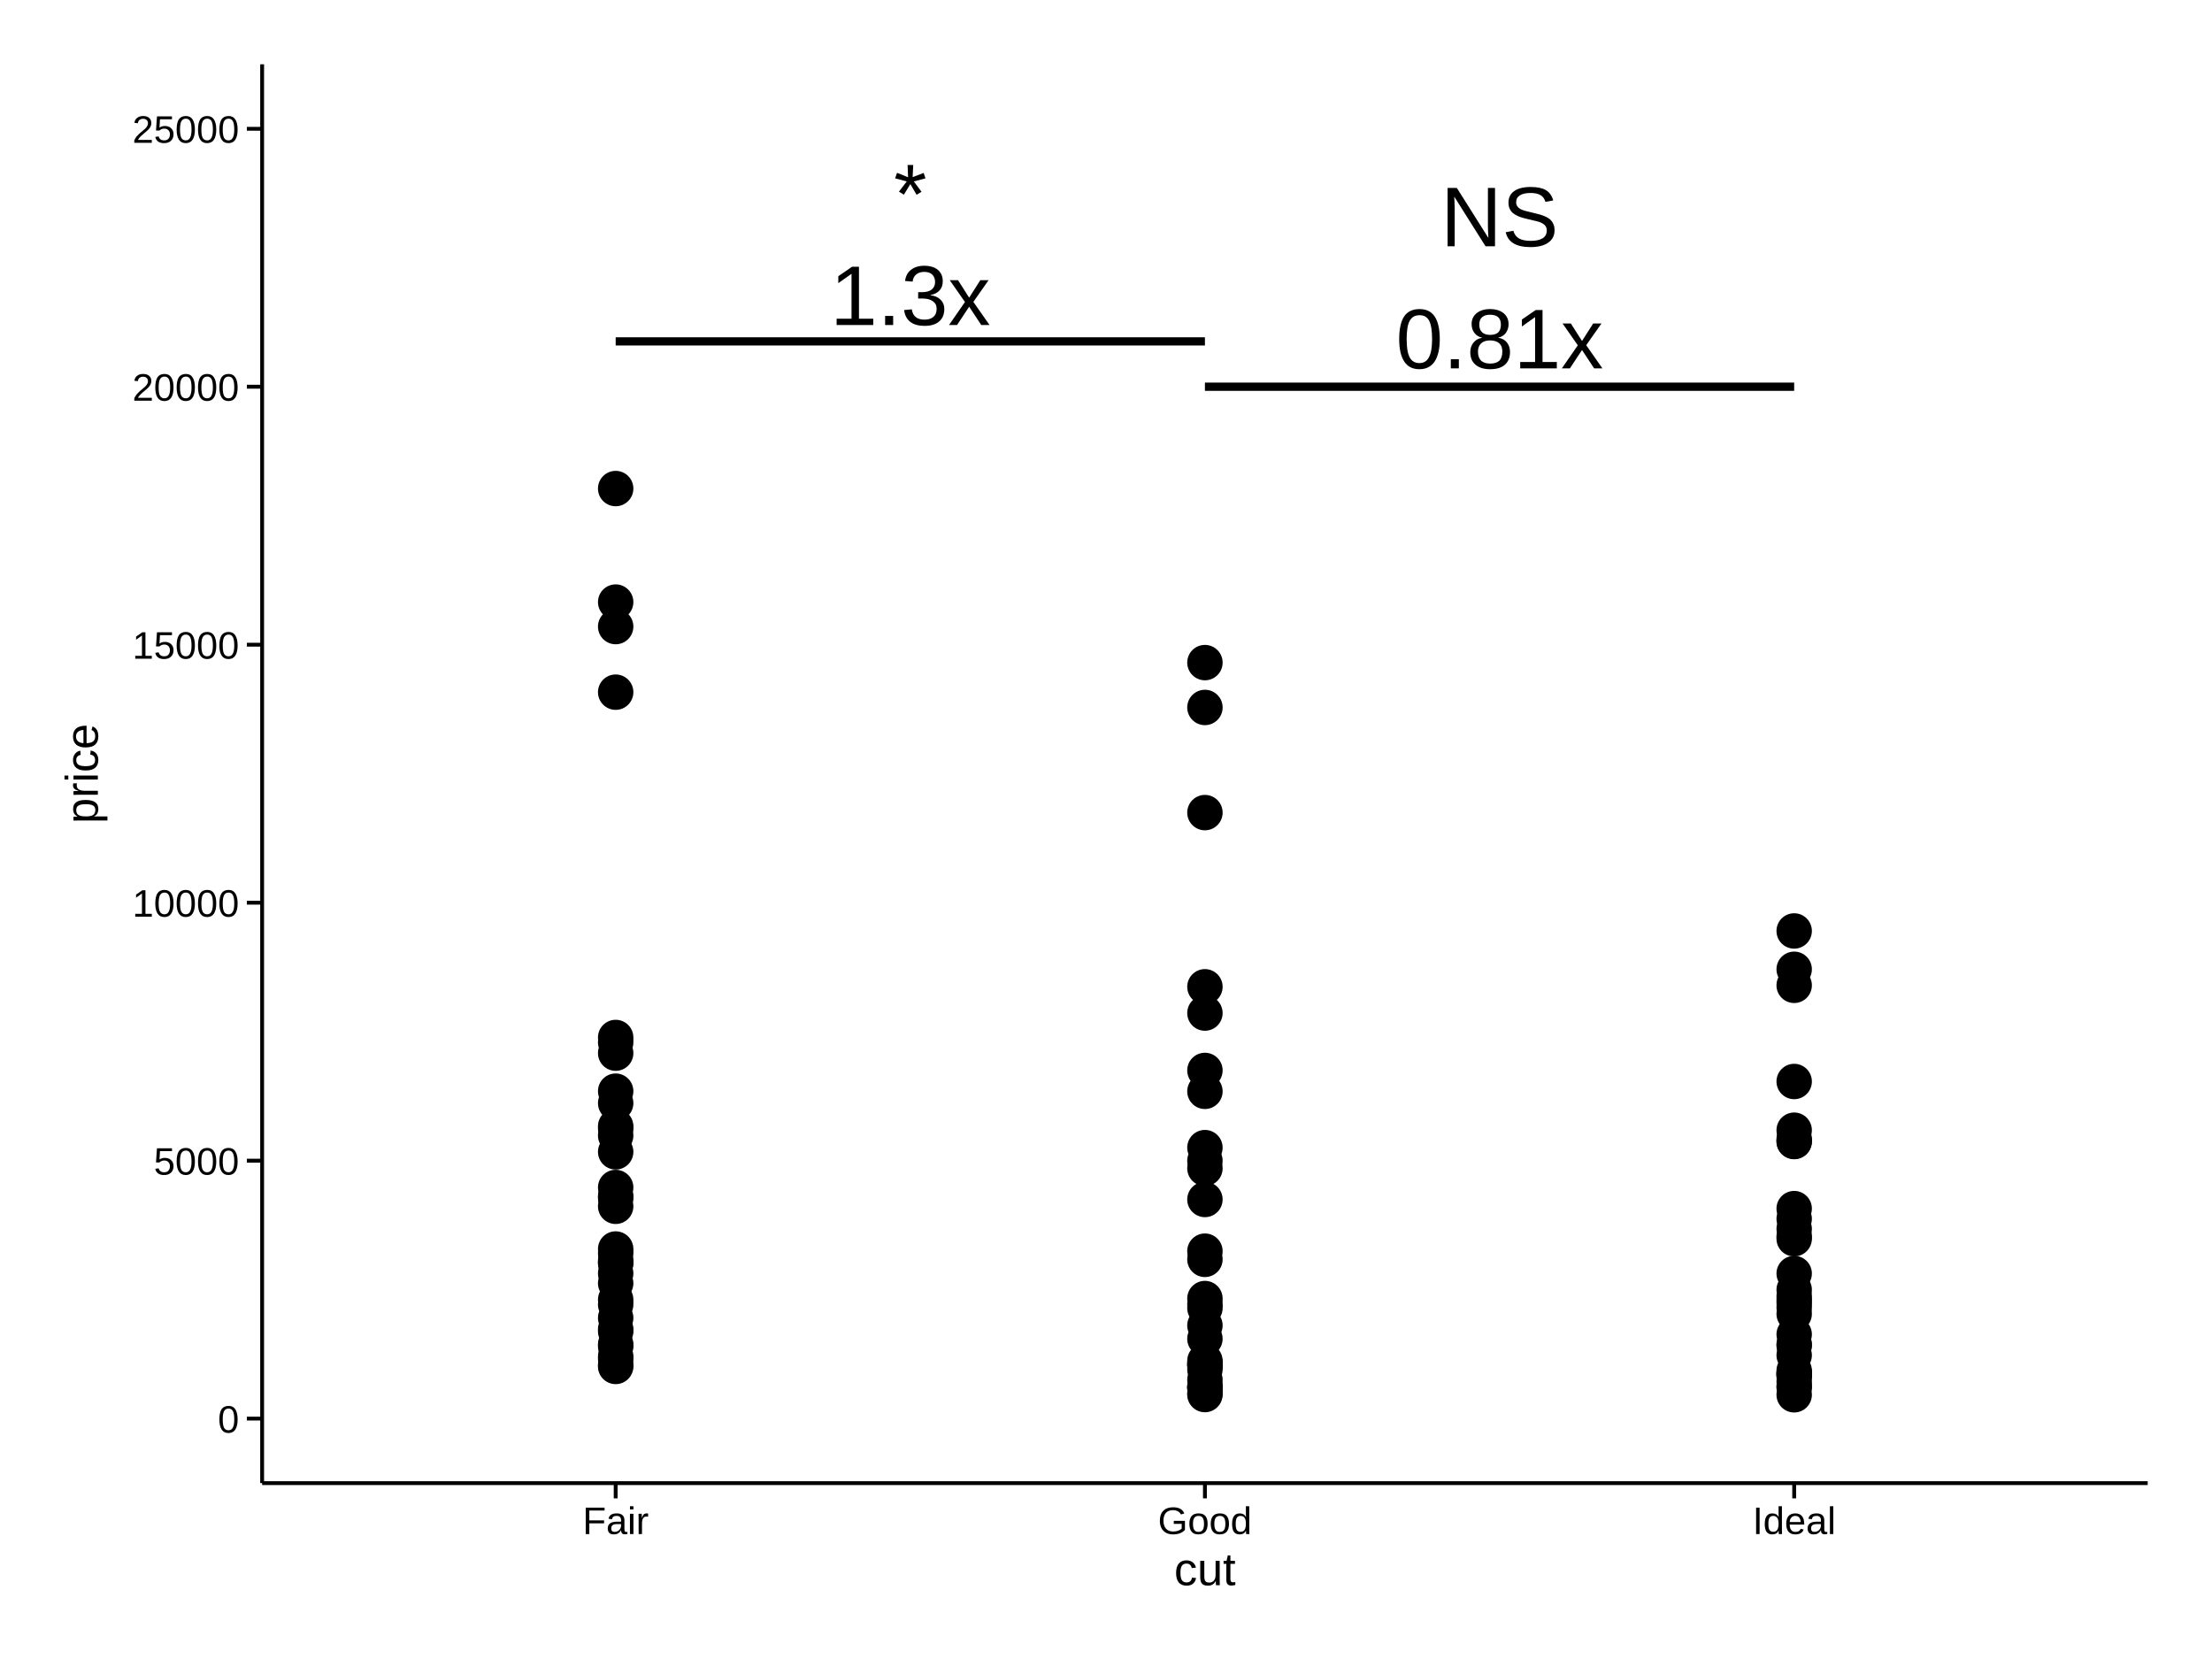
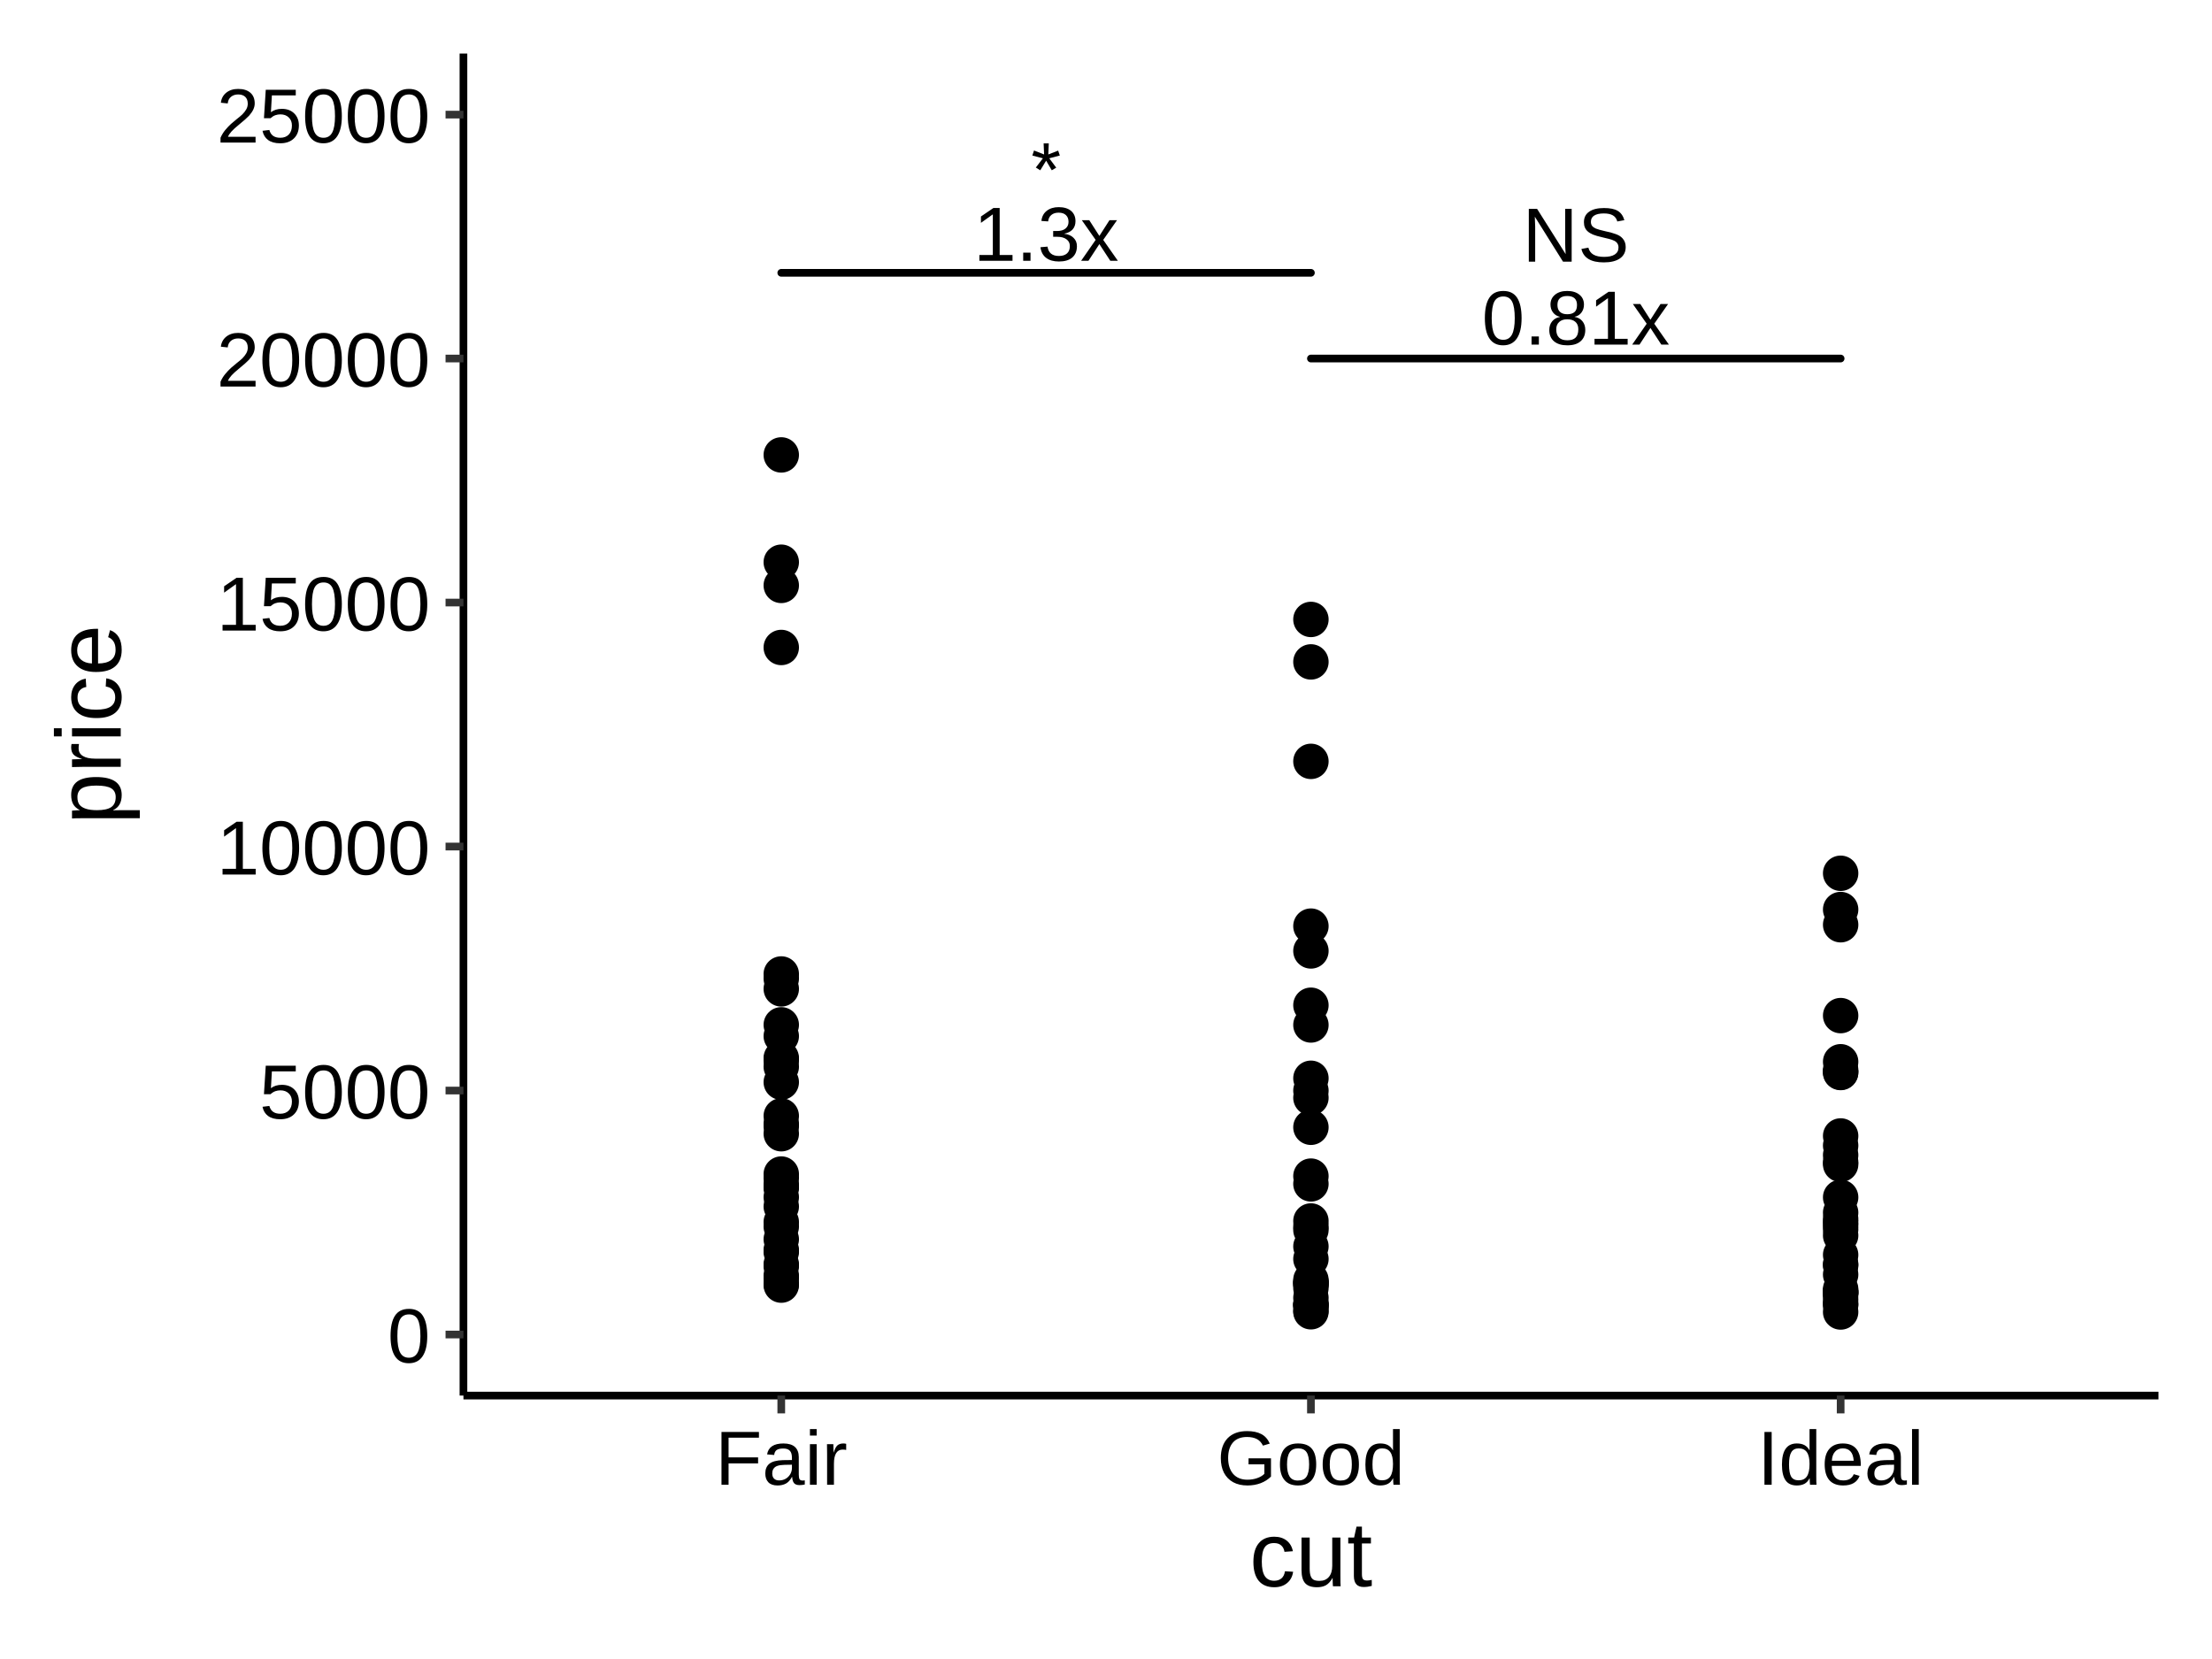
<svg xmlns="http://www.w3.org/2000/svg" class="svglite" width="288.00pt" height="216.00pt" viewBox="0 0 288.00 216.00">
  <defs>
    <style type="text/css">
    .svglite line, .svglite polyline, .svglite polygon, .svglite path, .svglite rect, .svglite circle {
      fill: none;
      stroke: #000000;
      stroke-linecap: round;
      stroke-linejoin: round;
      stroke-miterlimit: 10.00;
    }
    .svglite text {
      white-space: pre;
    }
  </style>
  </defs>
  <rect width="100%" height="100%" style="stroke: none; fill: none;" />
  <defs>
    <clipPath id="cpMC4wMHwyODguMDB8MC4wMHwyMTYuMDA=">
      <rect x="0.00" y="0.00" width="288.00" height="216.00" />
    </clipPath>
  </defs>
  <g clip-path="url(#cpMC4wMHwyODguMDB8MC4wMHwyMTYuMDA=)">
</g>
  <defs>
-     <clipPath id="cpMzQuMTN8Mjc5LjYzfDguMzd8MTkzLjEw">
-       <rect x="34.13" y="8.37" width="245.50" height="184.73" />
+     <clipPath id="cpNjAuMzR8MjgxLjAzfDYuOTd8MTgxLjcw">
+       <rect x="60.34" y="6.97" width="220.69" height="174.72" />
    </clipPath>
  </defs>
-   <g clip-path="url(#cpMzQuMTN8Mjc5LjYzfDguMzd8MTkzLjEw)">
-     <circle cx="80.16" cy="164.37" r="1.95" style="stroke-width: 0.71; fill: #000000;" />
-     <circle cx="156.88" cy="105.80" r="1.95" style="stroke-width: 0.71; fill: #000000;" />
-     <circle cx="233.60" cy="171.07" r="1.95" style="stroke-width: 0.71; fill: #000000;" />
-     <circle cx="233.60" cy="121.21" r="1.95" style="stroke-width: 0.71; fill: #000000;" />
-     <circle cx="233.60" cy="167.92" r="1.95" style="stroke-width: 0.71; fill: #000000;" />
-     <circle cx="80.16" cy="90.12" r="1.95" style="stroke-width: 0.71; fill: #000000;" />
-     <circle cx="156.88" cy="179.65" r="1.95" style="stroke-width: 0.71; fill: #000000;" />
-     <circle cx="156.88" cy="177.79" r="1.95" style="stroke-width: 0.71; fill: #000000;" />
-     <circle cx="233.60" cy="147.15" r="1.95" style="stroke-width: 0.71; fill: #000000;" />
-     <circle cx="80.16" cy="173.34" r="1.95" style="stroke-width: 0.71; fill: #000000;" />
-     <circle cx="156.88" cy="131.90" r="1.95" style="stroke-width: 0.71; fill: #000000;" />
-     <circle cx="80.16" cy="163.17" r="1.95" style="stroke-width: 0.71; fill: #000000;" />
-     <circle cx="233.60" cy="173.73" r="1.95" style="stroke-width: 0.71; fill: #000000;" />
-     <circle cx="233.60" cy="179.25" r="1.95" style="stroke-width: 0.71; fill: #000000;" />
-     <circle cx="156.88" cy="180.59" r="1.95" style="stroke-width: 0.71; fill: #000000;" />
-     <circle cx="156.88" cy="181.57" r="1.95" style="stroke-width: 0.71; fill: #000000;" />
-     <circle cx="233.60" cy="169.66" r="1.95" style="stroke-width: 0.71; fill: #000000;" />
-     <circle cx="80.16" cy="177.91" r="1.95" style="stroke-width: 0.71; fill: #000000;" />
-     <circle cx="233.60" cy="170.23" r="1.95" style="stroke-width: 0.71; fill: #000000;" />
-     <circle cx="80.16" cy="164.48" r="1.95" style="stroke-width: 0.71; fill: #000000;" />
-     <circle cx="156.88" cy="177.45" r="1.95" style="stroke-width: 0.71; fill: #000000;" />
-     <circle cx="156.88" cy="162.90" r="1.95" style="stroke-width: 0.71; fill: #000000;" />
-     <circle cx="80.16" cy="176.93" r="1.95" style="stroke-width: 0.71; fill: #000000;" />
-     <circle cx="156.88" cy="156.17" r="1.95" style="stroke-width: 0.71; fill: #000000;" />
-     <circle cx="80.16" cy="78.39" r="1.95" style="stroke-width: 0.71; fill: #000000;" />
-     <circle cx="233.60" cy="179.89" r="1.95" style="stroke-width: 0.71; fill: #000000;" />
-     <circle cx="156.88" cy="151.13" r="1.95" style="stroke-width: 0.71; fill: #000000;" />
-     <circle cx="80.16" cy="142.07" r="1.95" style="stroke-width: 0.71; fill: #000000;" />
-     <circle cx="233.60" cy="169.25" r="1.95" style="stroke-width: 0.71; fill: #000000;" />
-     <circle cx="80.16" cy="175.29" r="1.95" style="stroke-width: 0.71; fill: #000000;" />
-     <circle cx="233.60" cy="128.29" r="1.95" style="stroke-width: 0.71; fill: #000000;" />
-     <circle cx="80.16" cy="146.64" r="1.95" style="stroke-width: 0.71; fill: #000000;" />
-     <circle cx="156.88" cy="149.42" r="1.95" style="stroke-width: 0.71; fill: #000000;" />
-     <circle cx="156.88" cy="169.07" r="1.95" style="stroke-width: 0.71; fill: #000000;" />
-     <circle cx="233.60" cy="140.81" r="1.95" style="stroke-width: 0.71; fill: #000000;" />
-     <circle cx="80.16" cy="143.63" r="1.95" style="stroke-width: 0.71; fill: #000000;" />
-     <circle cx="233.60" cy="165.81" r="1.95" style="stroke-width: 0.71; fill: #000000;" />
-     <circle cx="233.60" cy="148.29" r="1.95" style="stroke-width: 0.71; fill: #000000;" />
-     <circle cx="233.60" cy="178.91" r="1.95" style="stroke-width: 0.71; fill: #000000;" />
-     <circle cx="80.16" cy="135.08" r="1.95" style="stroke-width: 0.71; fill: #000000;" />
-     <circle cx="233.60" cy="158.69" r="1.95" style="stroke-width: 0.71; fill: #000000;" />
-     <circle cx="156.88" cy="180.75" r="1.95" style="stroke-width: 0.71; fill: #000000;" />
-     <circle cx="80.16" cy="147.85" r="1.95" style="stroke-width: 0.71; fill: #000000;" />
-     <circle cx="156.88" cy="163.97" r="1.95" style="stroke-width: 0.71; fill: #000000;" />
-     <circle cx="80.16" cy="169.85" r="1.95" style="stroke-width: 0.71; fill: #000000;" />
-     <circle cx="80.16" cy="177.72" r="1.95" style="stroke-width: 0.71; fill: #000000;" />
-     <circle cx="233.60" cy="148.63" r="1.95" style="stroke-width: 0.71; fill: #000000;" />
-     <circle cx="80.16" cy="135.71" r="1.95" style="stroke-width: 0.71; fill: #000000;" />
-     <circle cx="233.60" cy="126.20" r="1.95" style="stroke-width: 0.71; fill: #000000;" />
-     <circle cx="156.88" cy="152.12" r="1.95" style="stroke-width: 0.71; fill: #000000;" />
-     <circle cx="156.88" cy="139.37" r="1.95" style="stroke-width: 0.71; fill: #000000;" />
-     <circle cx="80.16" cy="169.21" r="1.95" style="stroke-width: 0.71; fill: #000000;" />
-     <circle cx="156.88" cy="177.64" r="1.95" style="stroke-width: 0.71; fill: #000000;" />
-     <circle cx="233.60" cy="178.45" r="1.95" style="stroke-width: 0.71; fill: #000000;" />
-     <circle cx="80.16" cy="164.14" r="1.95" style="stroke-width: 0.71; fill: #000000;" />
-     <circle cx="156.88" cy="177.18" r="1.95" style="stroke-width: 0.71; fill: #000000;" />
-     <circle cx="233.60" cy="178.91" r="1.95" style="stroke-width: 0.71; fill: #000000;" />
-     <circle cx="80.16" cy="162.62" r="1.95" style="stroke-width: 0.71; fill: #000000;" />
-     <circle cx="80.16" cy="157.06" r="1.95" style="stroke-width: 0.71; fill: #000000;" />
-     <circle cx="233.60" cy="180.63" r="1.95" style="stroke-width: 0.71; fill: #000000;" />
-     <circle cx="156.88" cy="180.47" r="1.95" style="stroke-width: 0.71; fill: #000000;" />
-     <circle cx="156.88" cy="172.57" r="1.95" style="stroke-width: 0.71; fill: #000000;" />
-     <circle cx="80.16" cy="146.92" r="1.95" style="stroke-width: 0.71; fill: #000000;" />
-     <circle cx="80.16" cy="154.61" r="1.95" style="stroke-width: 0.71; fill: #000000;" />
-     <circle cx="80.16" cy="171.59" r="1.95" style="stroke-width: 0.71; fill: #000000;" />
-     <circle cx="80.16" cy="165.79" r="1.95" style="stroke-width: 0.71; fill: #000000;" />
-     <circle cx="233.60" cy="175.02" r="1.95" style="stroke-width: 0.71; fill: #000000;" />
-     <circle cx="80.16" cy="63.61" r="1.95" style="stroke-width: 0.71; fill: #000000;" />
-     <circle cx="156.88" cy="181.41" r="1.95" style="stroke-width: 0.71; fill: #000000;" />
-     <circle cx="80.16" cy="155.97" r="1.95" style="stroke-width: 0.71; fill: #000000;" />
-     <circle cx="233.60" cy="168.78" r="1.95" style="stroke-width: 0.71; fill: #000000;" />
-     <circle cx="156.88" cy="177.70" r="1.95" style="stroke-width: 0.71; fill: #000000;" />
-     <circle cx="233.60" cy="176.45" r="1.95" style="stroke-width: 0.71; fill: #000000;" />
-     <circle cx="156.88" cy="174.31" r="1.95" style="stroke-width: 0.71; fill: #000000;" />
-     <circle cx="156.88" cy="169.82" r="1.95" style="stroke-width: 0.71; fill: #000000;" />
-     <circle cx="80.16" cy="173.06" r="1.95" style="stroke-width: 0.71; fill: #000000;" />
-     <circle cx="80.16" cy="167.08" r="1.95" style="stroke-width: 0.71; fill: #000000;" />
-     <circle cx="233.60" cy="160.96" r="1.95" style="stroke-width: 0.71; fill: #000000;" />
-     <circle cx="80.16" cy="149.97" r="1.95" style="stroke-width: 0.71; fill: #000000;" />
-     <circle cx="233.60" cy="157.36" r="1.95" style="stroke-width: 0.71; fill: #000000;" />
-     <circle cx="156.88" cy="178.30" r="1.95" style="stroke-width: 0.71; fill: #000000;" />
-     <circle cx="156.88" cy="170.31" r="1.95" style="stroke-width: 0.71; fill: #000000;" />
-     <circle cx="233.60" cy="161.28" r="1.95" style="stroke-width: 0.71; fill: #000000;" />
-     <circle cx="233.60" cy="175.20" r="1.95" style="stroke-width: 0.71; fill: #000000;" />
-     <circle cx="80.16" cy="137.12" r="1.95" style="stroke-width: 0.71; fill: #000000;" />
-     <circle cx="233.60" cy="178.72" r="1.95" style="stroke-width: 0.71; fill: #000000;" />
-     <circle cx="156.88" cy="180.70" r="1.95" style="stroke-width: 0.71; fill: #000000;" />
-     <circle cx="233.60" cy="180.49" r="1.95" style="stroke-width: 0.71; fill: #000000;" />
-     <circle cx="80.16" cy="176.59" r="1.95" style="stroke-width: 0.71; fill: #000000;" />
-     <circle cx="233.60" cy="160.00" r="1.95" style="stroke-width: 0.71; fill: #000000;" />
-     <circle cx="156.88" cy="128.48" r="1.95" style="stroke-width: 0.71; fill: #000000;" />
-     <circle cx="156.88" cy="86.27" r="1.95" style="stroke-width: 0.71; fill: #000000;" />
-     <circle cx="233.60" cy="148.59" r="1.95" style="stroke-width: 0.71; fill: #000000;" />
-     <circle cx="233.60" cy="181.60" r="1.95" style="stroke-width: 0.71; fill: #000000;" />
-     <circle cx="80.16" cy="175.03" r="1.95" style="stroke-width: 0.71; fill: #000000;" />
-     <circle cx="233.60" cy="178.97" r="1.95" style="stroke-width: 0.71; fill: #000000;" />
-     <circle cx="156.88" cy="92.11" r="1.95" style="stroke-width: 0.71; fill: #000000;" />
-     <circle cx="80.16" cy="155.74" r="1.95" style="stroke-width: 0.71; fill: #000000;" />
-     <circle cx="80.16" cy="81.58" r="1.95" style="stroke-width: 0.71; fill: #000000;" />
-     <circle cx="156.88" cy="142.09" r="1.95" style="stroke-width: 0.71; fill: #000000;" />
-     <line x1="233.60" y1="50.35" x2="156.88" y2="50.35" style="stroke-width: 1.07; stroke-linecap: butt;" />
-     <line x1="80.16" y1="44.45" x2="156.88" y2="44.45" style="stroke-width: 1.07; stroke-linecap: butt;" />
-     <line x1="233.60" y1="50.35" x2="233.60" y2="50.35" style="stroke-width: 1.07; stroke-linecap: butt;" />
-     <line x1="80.16" y1="44.45" x2="80.16" y2="44.45" style="stroke-width: 1.07; stroke-linecap: butt;" />
-     <line x1="156.88" y1="50.35" x2="156.88" y2="50.35" style="stroke-width: 1.07; stroke-linecap: butt;" />
-     <line x1="156.88" y1="44.45" x2="156.88" y2="44.45" style="stroke-width: 1.07; stroke-linecap: butt;" />
-     <text x="195.24" y="32.06" text-anchor="middle" style="font-size: 11.04px; font-family: &quot;Liberation Sans&quot;;" textLength="15.25px" lengthAdjust="spacingAndGlyphs">NS</text>
-     <text x="195.24" y="47.96" text-anchor="middle" style="font-size: 11.04px; font-family: &quot;Liberation Sans&quot;;" textLength="31.10px" lengthAdjust="spacingAndGlyphs">0.81x</text>
-     <text x="118.52" y="29.08" text-anchor="middle" style="font-size: 11.04px; font-family: &quot;Liberation Sans&quot;;" textLength="5.52px" lengthAdjust="spacingAndGlyphs">*</text>
-     <text x="118.52" y="42.32" text-anchor="middle" style="font-size: 11.04px; font-family: &quot;Liberation Sans&quot;;" textLength="24.08px" lengthAdjust="spacingAndGlyphs">1.3x</text>
+   <g clip-path="url(#cpNjAuMzR8MjgxLjAzfDYuOTd8MTgxLjcw)">
+     <circle cx="101.72" cy="154.52" r="1.95" style="stroke-width: 0.71; fill: #000000;" />
+     <circle cx="170.68" cy="99.13" r="1.95" style="stroke-width: 0.71; fill: #000000;" />
+     <circle cx="239.65" cy="160.86" r="1.95" style="stroke-width: 0.71; fill: #000000;" />
+     <circle cx="239.65" cy="113.70" r="1.95" style="stroke-width: 0.71; fill: #000000;" />
+     <circle cx="239.65" cy="157.88" r="1.95" style="stroke-width: 0.71; fill: #000000;" />
+     <circle cx="101.72" cy="84.30" r="1.95" style="stroke-width: 0.71; fill: #000000;" />
+     <circle cx="170.68" cy="168.98" r="1.95" style="stroke-width: 0.71; fill: #000000;" />
+     <circle cx="170.68" cy="167.22" r="1.95" style="stroke-width: 0.71; fill: #000000;" />
+     <circle cx="239.65" cy="138.24" r="1.95" style="stroke-width: 0.71; fill: #000000;" />
+     <circle cx="101.72" cy="163.01" r="1.95" style="stroke-width: 0.71; fill: #000000;" />
+     <circle cx="170.68" cy="123.81" r="1.95" style="stroke-width: 0.71; fill: #000000;" />
+     <circle cx="101.72" cy="153.39" r="1.95" style="stroke-width: 0.71; fill: #000000;" />
+     <circle cx="239.65" cy="163.38" r="1.95" style="stroke-width: 0.71; fill: #000000;" />
+     <circle cx="239.65" cy="168.60" r="1.95" style="stroke-width: 0.71; fill: #000000;" />
+     <circle cx="170.68" cy="169.87" r="1.95" style="stroke-width: 0.71; fill: #000000;" />
+     <circle cx="170.68" cy="170.79" r="1.95" style="stroke-width: 0.71; fill: #000000;" />
+     <circle cx="239.65" cy="159.53" r="1.95" style="stroke-width: 0.71; fill: #000000;" />
+     <circle cx="101.72" cy="167.32" r="1.95" style="stroke-width: 0.71; fill: #000000;" />
+     <circle cx="239.65" cy="160.06" r="1.95" style="stroke-width: 0.71; fill: #000000;" />
+     <circle cx="101.72" cy="154.62" r="1.95" style="stroke-width: 0.71; fill: #000000;" />
+     <circle cx="170.68" cy="166.89" r="1.95" style="stroke-width: 0.71; fill: #000000;" />
+     <circle cx="170.68" cy="153.13" r="1.95" style="stroke-width: 0.71; fill: #000000;" />
+     <circle cx="101.72" cy="166.40" r="1.95" style="stroke-width: 0.71; fill: #000000;" />
+     <circle cx="170.68" cy="146.77" r="1.95" style="stroke-width: 0.71; fill: #000000;" />
+     <circle cx="101.72" cy="73.20" r="1.95" style="stroke-width: 0.71; fill: #000000;" />
+     <circle cx="239.65" cy="169.20" r="1.95" style="stroke-width: 0.71; fill: #000000;" />
+     <circle cx="170.68" cy="142.00" r="1.95" style="stroke-width: 0.71; fill: #000000;" />
+     <circle cx="101.72" cy="133.43" r="1.95" style="stroke-width: 0.71; fill: #000000;" />
+     <circle cx="239.65" cy="159.14" r="1.95" style="stroke-width: 0.71; fill: #000000;" />
+     <circle cx="101.72" cy="164.85" r="1.95" style="stroke-width: 0.71; fill: #000000;" />
+     <circle cx="239.65" cy="120.40" r="1.95" style="stroke-width: 0.71; fill: #000000;" />
+     <circle cx="101.72" cy="137.75" r="1.95" style="stroke-width: 0.71; fill: #000000;" />
+     <circle cx="170.68" cy="140.39" r="1.95" style="stroke-width: 0.71; fill: #000000;" />
+     <circle cx="170.68" cy="158.97" r="1.95" style="stroke-width: 0.71; fill: #000000;" />
+     <circle cx="239.65" cy="132.23" r="1.95" style="stroke-width: 0.71; fill: #000000;" />
+     <circle cx="101.72" cy="134.90" r="1.95" style="stroke-width: 0.71; fill: #000000;" />
+     <circle cx="239.65" cy="155.89" r="1.95" style="stroke-width: 0.71; fill: #000000;" />
+     <circle cx="239.65" cy="139.31" r="1.95" style="stroke-width: 0.71; fill: #000000;" />
+     <circle cx="239.65" cy="168.27" r="1.95" style="stroke-width: 0.71; fill: #000000;" />
+     <circle cx="101.72" cy="126.81" r="1.95" style="stroke-width: 0.71; fill: #000000;" />
+     <circle cx="239.65" cy="149.15" r="1.95" style="stroke-width: 0.71; fill: #000000;" />
+     <circle cx="170.68" cy="170.01" r="1.95" style="stroke-width: 0.71; fill: #000000;" />
+     <circle cx="101.72" cy="138.89" r="1.95" style="stroke-width: 0.71; fill: #000000;" />
+     <circle cx="170.68" cy="154.14" r="1.95" style="stroke-width: 0.71; fill: #000000;" />
+     <circle cx="101.72" cy="159.71" r="1.95" style="stroke-width: 0.71; fill: #000000;" />
+     <circle cx="101.72" cy="167.15" r="1.95" style="stroke-width: 0.71; fill: #000000;" />
+     <circle cx="239.65" cy="139.64" r="1.95" style="stroke-width: 0.71; fill: #000000;" />
+     <circle cx="101.72" cy="127.41" r="1.95" style="stroke-width: 0.71; fill: #000000;" />
+     <circle cx="239.65" cy="118.42" r="1.95" style="stroke-width: 0.71; fill: #000000;" />
+     <circle cx="170.68" cy="142.93" r="1.95" style="stroke-width: 0.71; fill: #000000;" />
+     <circle cx="170.68" cy="130.88" r="1.95" style="stroke-width: 0.71; fill: #000000;" />
+     <circle cx="101.72" cy="159.10" r="1.95" style="stroke-width: 0.71; fill: #000000;" />
+     <circle cx="170.68" cy="167.07" r="1.95" style="stroke-width: 0.71; fill: #000000;" />
+     <circle cx="239.65" cy="167.84" r="1.95" style="stroke-width: 0.71; fill: #000000;" />
+     <circle cx="101.72" cy="154.30" r="1.95" style="stroke-width: 0.71; fill: #000000;" />
+     <circle cx="170.68" cy="166.64" r="1.95" style="stroke-width: 0.71; fill: #000000;" />
+     <circle cx="239.65" cy="168.27" r="1.95" style="stroke-width: 0.71; fill: #000000;" />
+     <circle cx="101.72" cy="152.86" r="1.95" style="stroke-width: 0.71; fill: #000000;" />
+     <circle cx="101.72" cy="147.61" r="1.95" style="stroke-width: 0.71; fill: #000000;" />
+     <circle cx="239.65" cy="169.90" r="1.95" style="stroke-width: 0.71; fill: #000000;" />
+     <circle cx="170.68" cy="169.75" r="1.95" style="stroke-width: 0.71; fill: #000000;" />
+     <circle cx="170.68" cy="162.28" r="1.95" style="stroke-width: 0.71; fill: #000000;" />
+     <circle cx="101.72" cy="138.02" r="1.95" style="stroke-width: 0.71; fill: #000000;" />
+     <circle cx="101.72" cy="145.29" r="1.95" style="stroke-width: 0.71; fill: #000000;" />
+     <circle cx="101.72" cy="161.35" r="1.95" style="stroke-width: 0.71; fill: #000000;" />
+     <circle cx="101.72" cy="155.87" r="1.95" style="stroke-width: 0.71; fill: #000000;" />
+     <circle cx="239.65" cy="164.59" r="1.95" style="stroke-width: 0.71; fill: #000000;" />
+     <circle cx="101.72" cy="59.23" r="1.95" style="stroke-width: 0.71; fill: #000000;" />
+     <circle cx="170.68" cy="170.63" r="1.95" style="stroke-width: 0.71; fill: #000000;" />
+     <circle cx="101.72" cy="146.58" r="1.95" style="stroke-width: 0.71; fill: #000000;" />
+     <circle cx="239.65" cy="158.70" r="1.95" style="stroke-width: 0.71; fill: #000000;" />
+     <circle cx="170.68" cy="167.13" r="1.95" style="stroke-width: 0.71; fill: #000000;" />
+     <circle cx="239.65" cy="165.95" r="1.95" style="stroke-width: 0.71; fill: #000000;" />
+     <circle cx="170.68" cy="163.92" r="1.95" style="stroke-width: 0.71; fill: #000000;" />
+     <circle cx="170.68" cy="159.68" r="1.95" style="stroke-width: 0.71; fill: #000000;" />
+     <circle cx="101.72" cy="162.74" r="1.95" style="stroke-width: 0.71; fill: #000000;" />
+     <circle cx="101.72" cy="157.09" r="1.95" style="stroke-width: 0.71; fill: #000000;" />
+     <circle cx="239.65" cy="151.29" r="1.95" style="stroke-width: 0.71; fill: #000000;" />
+     <circle cx="101.72" cy="140.90" r="1.95" style="stroke-width: 0.71; fill: #000000;" />
+     <circle cx="239.65" cy="147.90" r="1.95" style="stroke-width: 0.71; fill: #000000;" />
+     <circle cx="170.68" cy="167.69" r="1.95" style="stroke-width: 0.71; fill: #000000;" />
+     <circle cx="170.68" cy="160.14" r="1.95" style="stroke-width: 0.71; fill: #000000;" />
+     <circle cx="239.65" cy="151.60" r="1.95" style="stroke-width: 0.71; fill: #000000;" />
+     <circle cx="239.65" cy="164.76" r="1.95" style="stroke-width: 0.71; fill: #000000;" />
+     <circle cx="101.72" cy="128.75" r="1.95" style="stroke-width: 0.71; fill: #000000;" />
+     <circle cx="239.65" cy="168.09" r="1.95" style="stroke-width: 0.71; fill: #000000;" />
+     <circle cx="170.68" cy="169.97" r="1.95" style="stroke-width: 0.71; fill: #000000;" />
+     <circle cx="239.65" cy="169.76" r="1.95" style="stroke-width: 0.71; fill: #000000;" />
+     <circle cx="101.72" cy="166.08" r="1.95" style="stroke-width: 0.71; fill: #000000;" />
+     <circle cx="239.65" cy="150.39" r="1.95" style="stroke-width: 0.71; fill: #000000;" />
+     <circle cx="170.68" cy="120.58" r="1.95" style="stroke-width: 0.71; fill: #000000;" />
+     <circle cx="170.68" cy="80.65" r="1.95" style="stroke-width: 0.71; fill: #000000;" />
+     <circle cx="239.65" cy="139.60" r="1.95" style="stroke-width: 0.71; fill: #000000;" />
+     <circle cx="239.65" cy="170.82" r="1.95" style="stroke-width: 0.71; fill: #000000;" />
+     <circle cx="101.72" cy="164.61" r="1.95" style="stroke-width: 0.71; fill: #000000;" />
+     <circle cx="239.65" cy="168.33" r="1.95" style="stroke-width: 0.71; fill: #000000;" />
+     <circle cx="170.68" cy="86.18" r="1.95" style="stroke-width: 0.71; fill: #000000;" />
+     <circle cx="101.72" cy="146.36" r="1.95" style="stroke-width: 0.71; fill: #000000;" />
+     <circle cx="101.72" cy="76.22" r="1.95" style="stroke-width: 0.71; fill: #000000;" />
+     <circle cx="170.68" cy="133.45" r="1.95" style="stroke-width: 0.71; fill: #000000;" />
+     <line x1="239.65" y1="46.68" x2="170.68" y2="46.68" style="stroke-width: 1.00;" />
+     <line x1="101.72" y1="35.52" x2="170.68" y2="35.52" style="stroke-width: 1.00;" />
+     <text x="205.17" y="34.07" text-anchor="middle" style="font-size: 10.00px; font-family: &quot;Liberation Sans&quot;;" textLength="13.83px" lengthAdjust="spacingAndGlyphs">NS</text>
+     <text x="205.17" y="44.87" text-anchor="middle" style="font-size: 10.00px; font-family: &quot;Liberation Sans&quot;;" textLength="28.20px" lengthAdjust="spacingAndGlyphs">0.81x</text>
+     <text x="136.20" y="25.55" text-anchor="middle" style="font-size: 10.00px; font-family: &quot;Liberation Sans&quot;;" textLength="5.00px" lengthAdjust="spacingAndGlyphs">*</text>
+     <text x="136.20" y="33.95" text-anchor="middle" style="font-size: 10.00px; font-family: &quot;Liberation Sans&quot;;" textLength="21.83px" lengthAdjust="spacingAndGlyphs">1.3x</text>
  </g>
  <g clip-path="url(#cpMC4wMHwyODguMDB8MC4wMHwyMTYuMDA=)">
-     <polyline points="34.13,193.10 34.13,8.37 " style="stroke-width: 0.50; stroke-linecap: butt;" />
-     <text x="31.14" y="186.53" text-anchor="end" style="font-size: 5.00px; font-family: &quot;Liberation Sans&quot;;" textLength="3.18px" lengthAdjust="spacingAndGlyphs">0</text>
-     <text x="31.14" y="152.94" text-anchor="end" style="font-size: 5.00px; font-family: &quot;Liberation Sans&quot;;" textLength="12.73px" lengthAdjust="spacingAndGlyphs">5000</text>
-     <text x="31.14" y="119.35" text-anchor="end" style="font-size: 5.00px; font-family: &quot;Liberation Sans&quot;;" textLength="15.91px" lengthAdjust="spacingAndGlyphs">10000</text>
-     <text x="31.14" y="85.76" text-anchor="end" style="font-size: 5.00px; font-family: &quot;Liberation Sans&quot;;" textLength="15.91px" lengthAdjust="spacingAndGlyphs">15000</text>
-     <text x="31.14" y="52.17" text-anchor="end" style="font-size: 5.00px; font-family: &quot;Liberation Sans&quot;;" textLength="15.91px" lengthAdjust="spacingAndGlyphs">20000</text>
-     <text x="31.14" y="18.59" text-anchor="end" style="font-size: 5.00px; font-family: &quot;Liberation Sans&quot;;" textLength="15.91px" lengthAdjust="spacingAndGlyphs">25000</text>
-     <polyline points="32.14,184.70 34.13,184.70 " style="stroke-width: 0.50; stroke-linecap: butt;" />
-     <polyline points="32.14,151.12 34.13,151.12 " style="stroke-width: 0.50; stroke-linecap: butt;" />
-     <polyline points="32.14,117.53 34.13,117.53 " style="stroke-width: 0.50; stroke-linecap: butt;" />
-     <polyline points="32.14,83.94 34.13,83.94 " style="stroke-width: 0.50; stroke-linecap: butt;" />
-     <polyline points="32.14,50.35 34.13,50.35 " style="stroke-width: 0.50; stroke-linecap: butt;" />
-     <polyline points="32.14,16.77 34.13,16.77 " style="stroke-width: 0.50; stroke-linecap: butt;" />
-     <polyline points="34.13,193.10 279.63,193.10 " style="stroke-width: 0.50; stroke-linecap: butt;" />
-     <polyline points="80.16,195.09 80.16,193.10 " style="stroke-width: 0.50; stroke-linecap: butt;" />
-     <polyline points="156.88,195.09 156.88,193.10 " style="stroke-width: 0.50; stroke-linecap: butt;" />
-     <polyline points="233.60,195.09 233.60,193.10 " style="stroke-width: 0.50; stroke-linecap: butt;" />
-     <text x="80.16" y="199.73" text-anchor="middle" style="font-size: 5.00px; font-family: &quot;Liberation Sans&quot;;" textLength="8.91px" lengthAdjust="spacingAndGlyphs">Fair</text>
-     <text x="156.88" y="199.73" text-anchor="middle" style="font-size: 5.00px; font-family: &quot;Liberation Sans&quot;;" textLength="13.17px" lengthAdjust="spacingAndGlyphs">Good</text>
-     <text x="233.60" y="199.73" text-anchor="middle" style="font-size: 5.00px; font-family: &quot;Liberation Sans&quot;;" textLength="12.18px" lengthAdjust="spacingAndGlyphs">Ideal</text>
-     <text x="156.88" y="206.39" text-anchor="middle" style="font-size: 6.00px; font-family: &quot;Liberation Sans&quot;;" textLength="9.45px" lengthAdjust="spacingAndGlyphs">cut</text>
-     <text transform="translate(12.74,100.73) rotate(-90)" text-anchor="middle" style="font-size: 6.00px; font-family: &quot;Liberation Sans&quot;;" textLength="14.92px" lengthAdjust="spacingAndGlyphs">price</text>
+     <polyline points="60.34,181.70 60.34,6.97 " style="stroke-width: 1.00; stroke-linecap: butt;" />
+     <text x="56.02" y="177.40" text-anchor="end" style="font-size: 10.00px; font-family: &quot;Liberation Sans&quot;;" textLength="6.36px" lengthAdjust="spacingAndGlyphs">0</text>
+     <text x="56.02" y="145.63" text-anchor="end" style="font-size: 10.00px; font-family: &quot;Liberation Sans&quot;;" textLength="25.46px" lengthAdjust="spacingAndGlyphs">5000</text>
+     <text x="56.02" y="113.87" text-anchor="end" style="font-size: 10.00px; font-family: &quot;Liberation Sans&quot;;" textLength="31.82px" lengthAdjust="spacingAndGlyphs">10000</text>
+     <text x="56.02" y="82.10" text-anchor="end" style="font-size: 10.00px; font-family: &quot;Liberation Sans&quot;;" textLength="31.82px" lengthAdjust="spacingAndGlyphs">15000</text>
+     <text x="56.02" y="50.33" text-anchor="end" style="font-size: 10.00px; font-family: &quot;Liberation Sans&quot;;" textLength="31.82px" lengthAdjust="spacingAndGlyphs">20000</text>
+     <text x="56.02" y="18.56" text-anchor="end" style="font-size: 10.00px; font-family: &quot;Liberation Sans&quot;;" textLength="31.82px" lengthAdjust="spacingAndGlyphs">25000</text>
+     <polyline points="58.01,173.75 60.34,173.75 " style="stroke-width: 1.00; stroke: #333333; stroke-linecap: butt;" />
+     <polyline points="58.01,141.99 60.34,141.99 " style="stroke-width: 1.00; stroke: #333333; stroke-linecap: butt;" />
+     <polyline points="58.01,110.22 60.34,110.22 " style="stroke-width: 1.00; stroke: #333333; stroke-linecap: butt;" />
+     <polyline points="58.01,78.45 60.34,78.45 " style="stroke-width: 1.00; stroke: #333333; stroke-linecap: butt;" />
+     <polyline points="58.01,46.68 60.34,46.68 " style="stroke-width: 1.00; stroke: #333333; stroke-linecap: butt;" />
+     <polyline points="58.01,14.92 60.34,14.92 " style="stroke-width: 1.00; stroke: #333333; stroke-linecap: butt;" />
+     <polyline points="60.34,181.70 281.03,181.70 " style="stroke-width: 1.00; stroke-linecap: butt;" />
+     <polyline points="101.72,184.02 101.72,181.70 " style="stroke-width: 1.00; stroke: #333333; stroke-linecap: butt;" />
+     <polyline points="170.68,184.02 170.68,181.70 " style="stroke-width: 1.00; stroke: #333333; stroke-linecap: butt;" />
+     <polyline points="239.65,184.02 239.65,181.70 " style="stroke-width: 1.00; stroke: #333333; stroke-linecap: butt;" />
+     <text x="101.72" y="193.31" text-anchor="middle" style="font-size: 10.00px; font-family: &quot;Liberation Sans&quot;;" textLength="17.86px" lengthAdjust="spacingAndGlyphs">Fair</text>
+     <text x="170.68" y="193.31" text-anchor="middle" style="font-size: 10.00px; font-family: &quot;Liberation Sans&quot;;" textLength="26.34px" lengthAdjust="spacingAndGlyphs">Good</text>
+     <text x="239.65" y="193.31" text-anchor="middle" style="font-size: 10.00px; font-family: &quot;Liberation Sans&quot;;" textLength="24.36px" lengthAdjust="spacingAndGlyphs">Ideal</text>
+     <text x="170.68" y="206.53" text-anchor="middle" style="font-size: 12.00px; font-family: &quot;Liberation Sans&quot;;" textLength="18.92px" lengthAdjust="spacingAndGlyphs">cut</text>
+     <text transform="translate(15.72,94.34) rotate(-90)" text-anchor="middle" style="font-size: 12.00px; font-family: &quot;Liberation Sans&quot;;" textLength="29.87px" lengthAdjust="spacingAndGlyphs">price</text>
  </g>
</svg>
